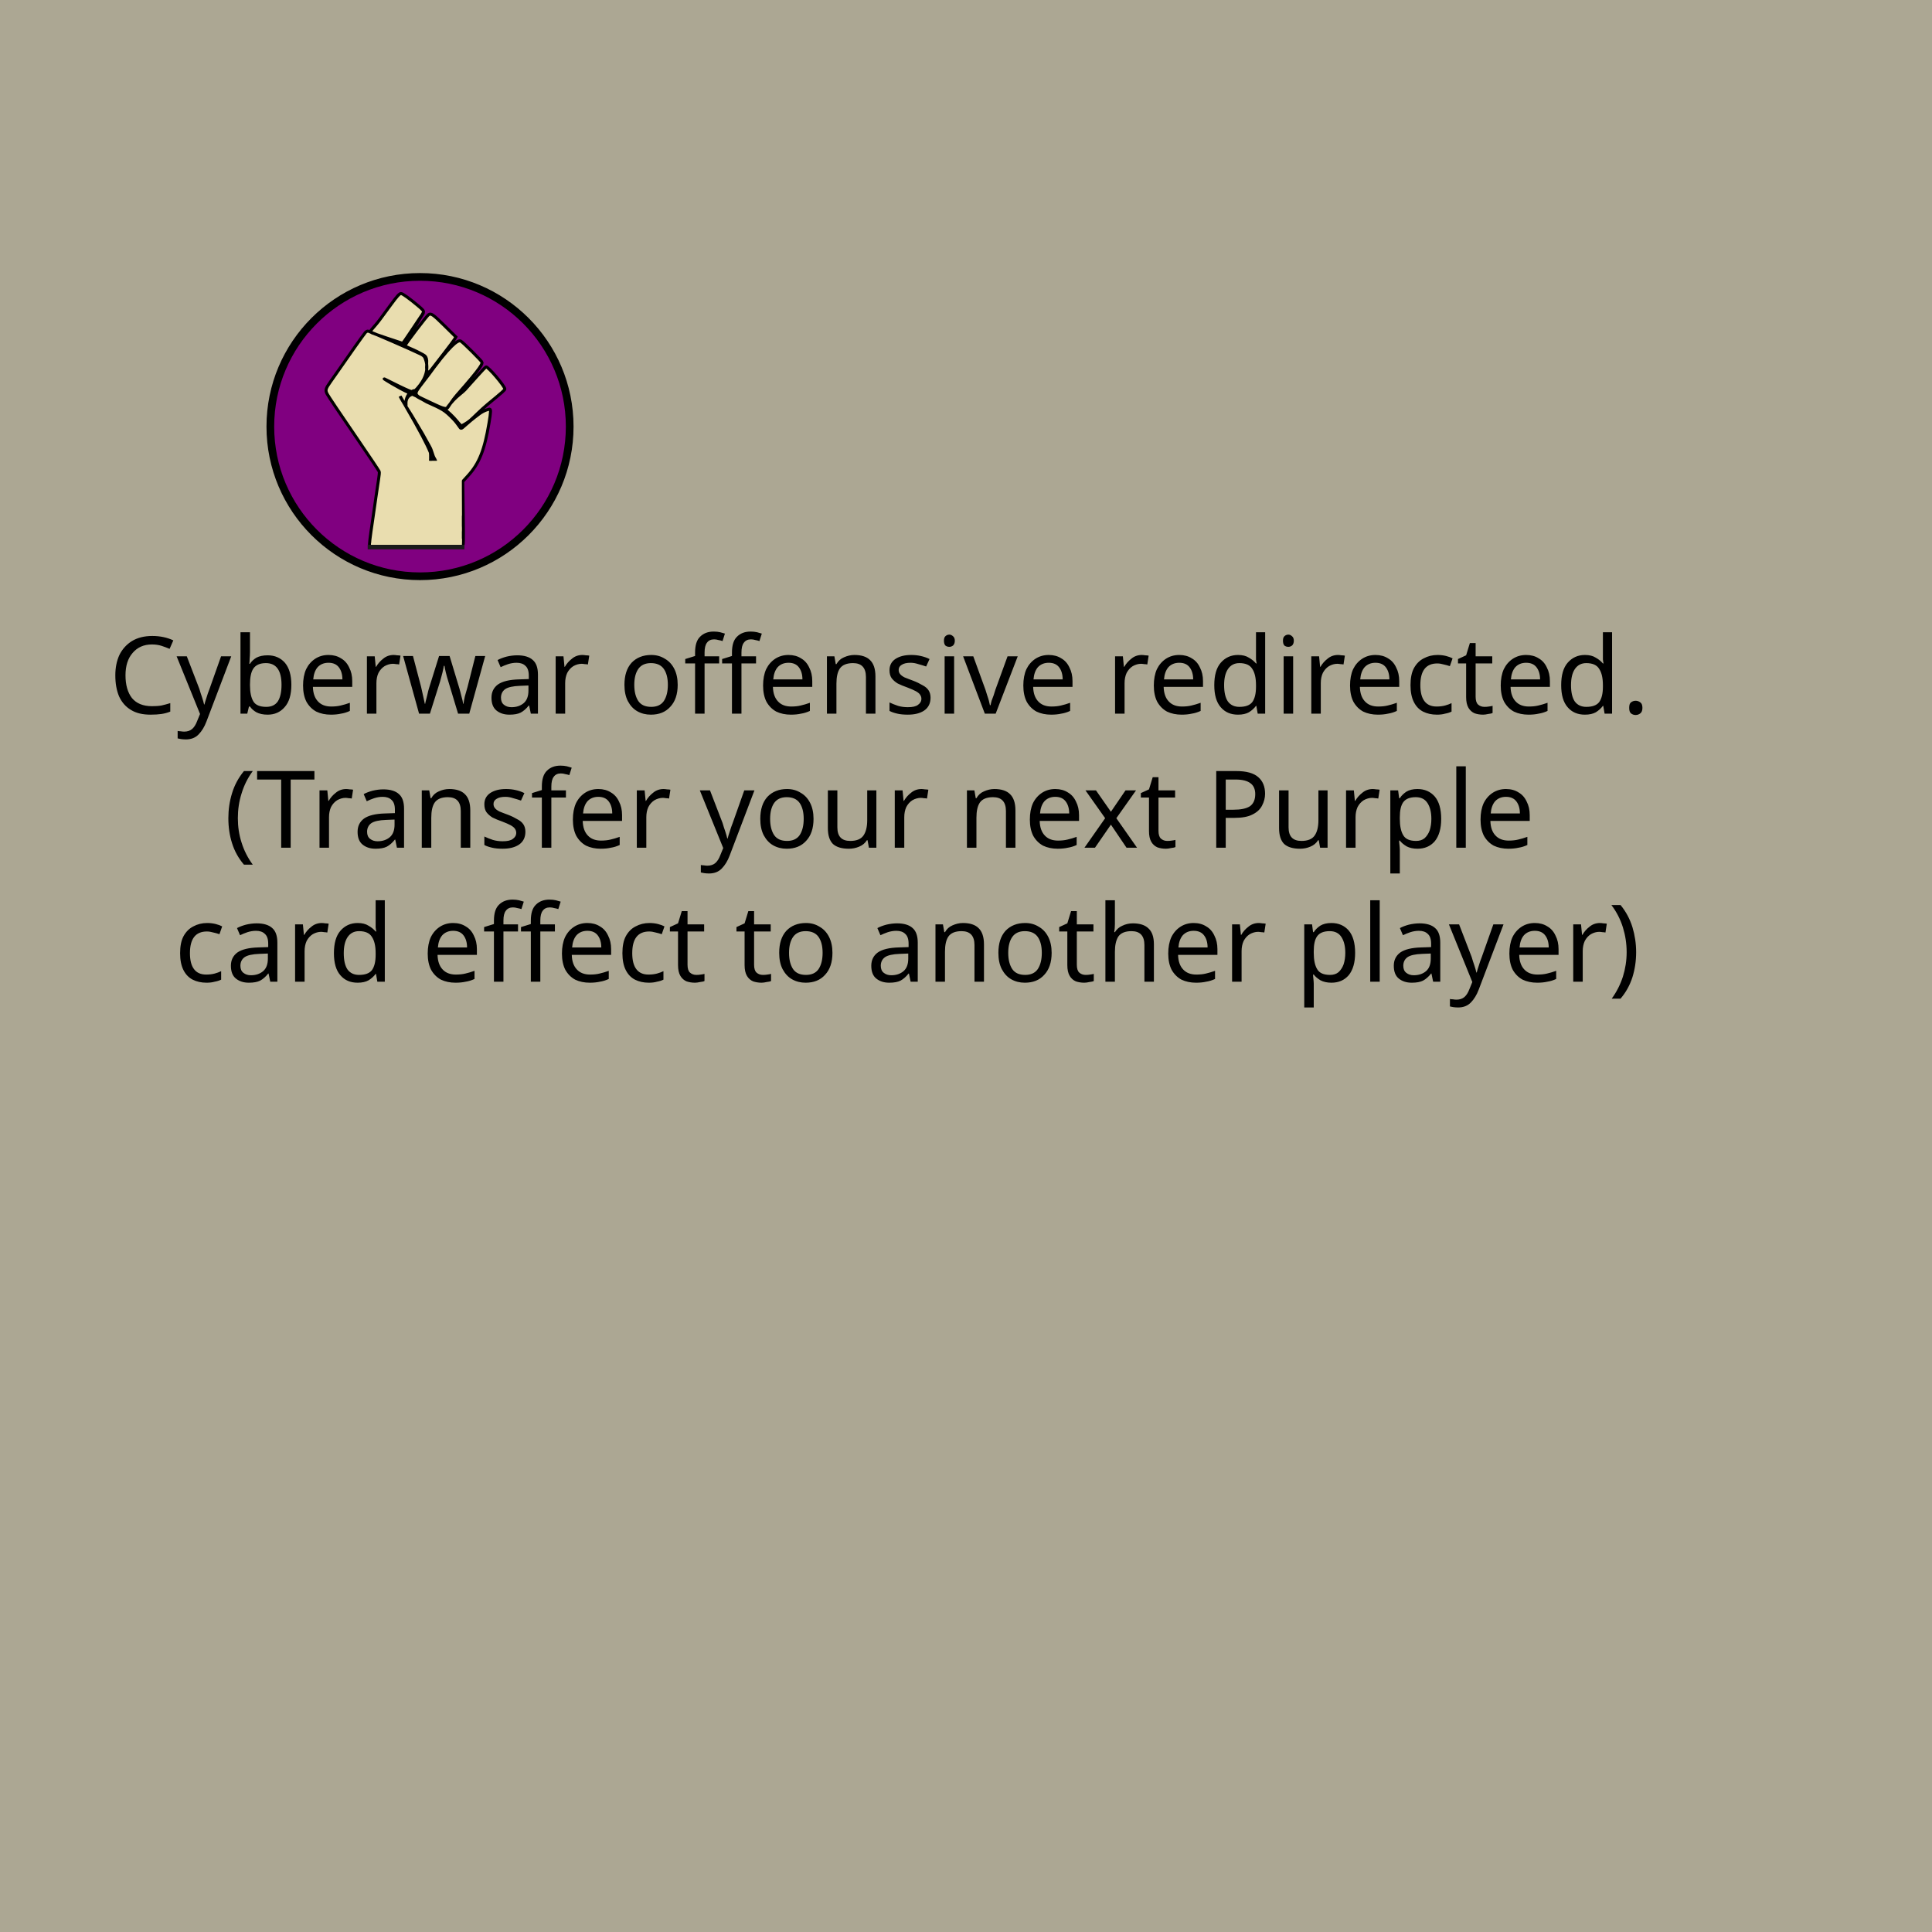
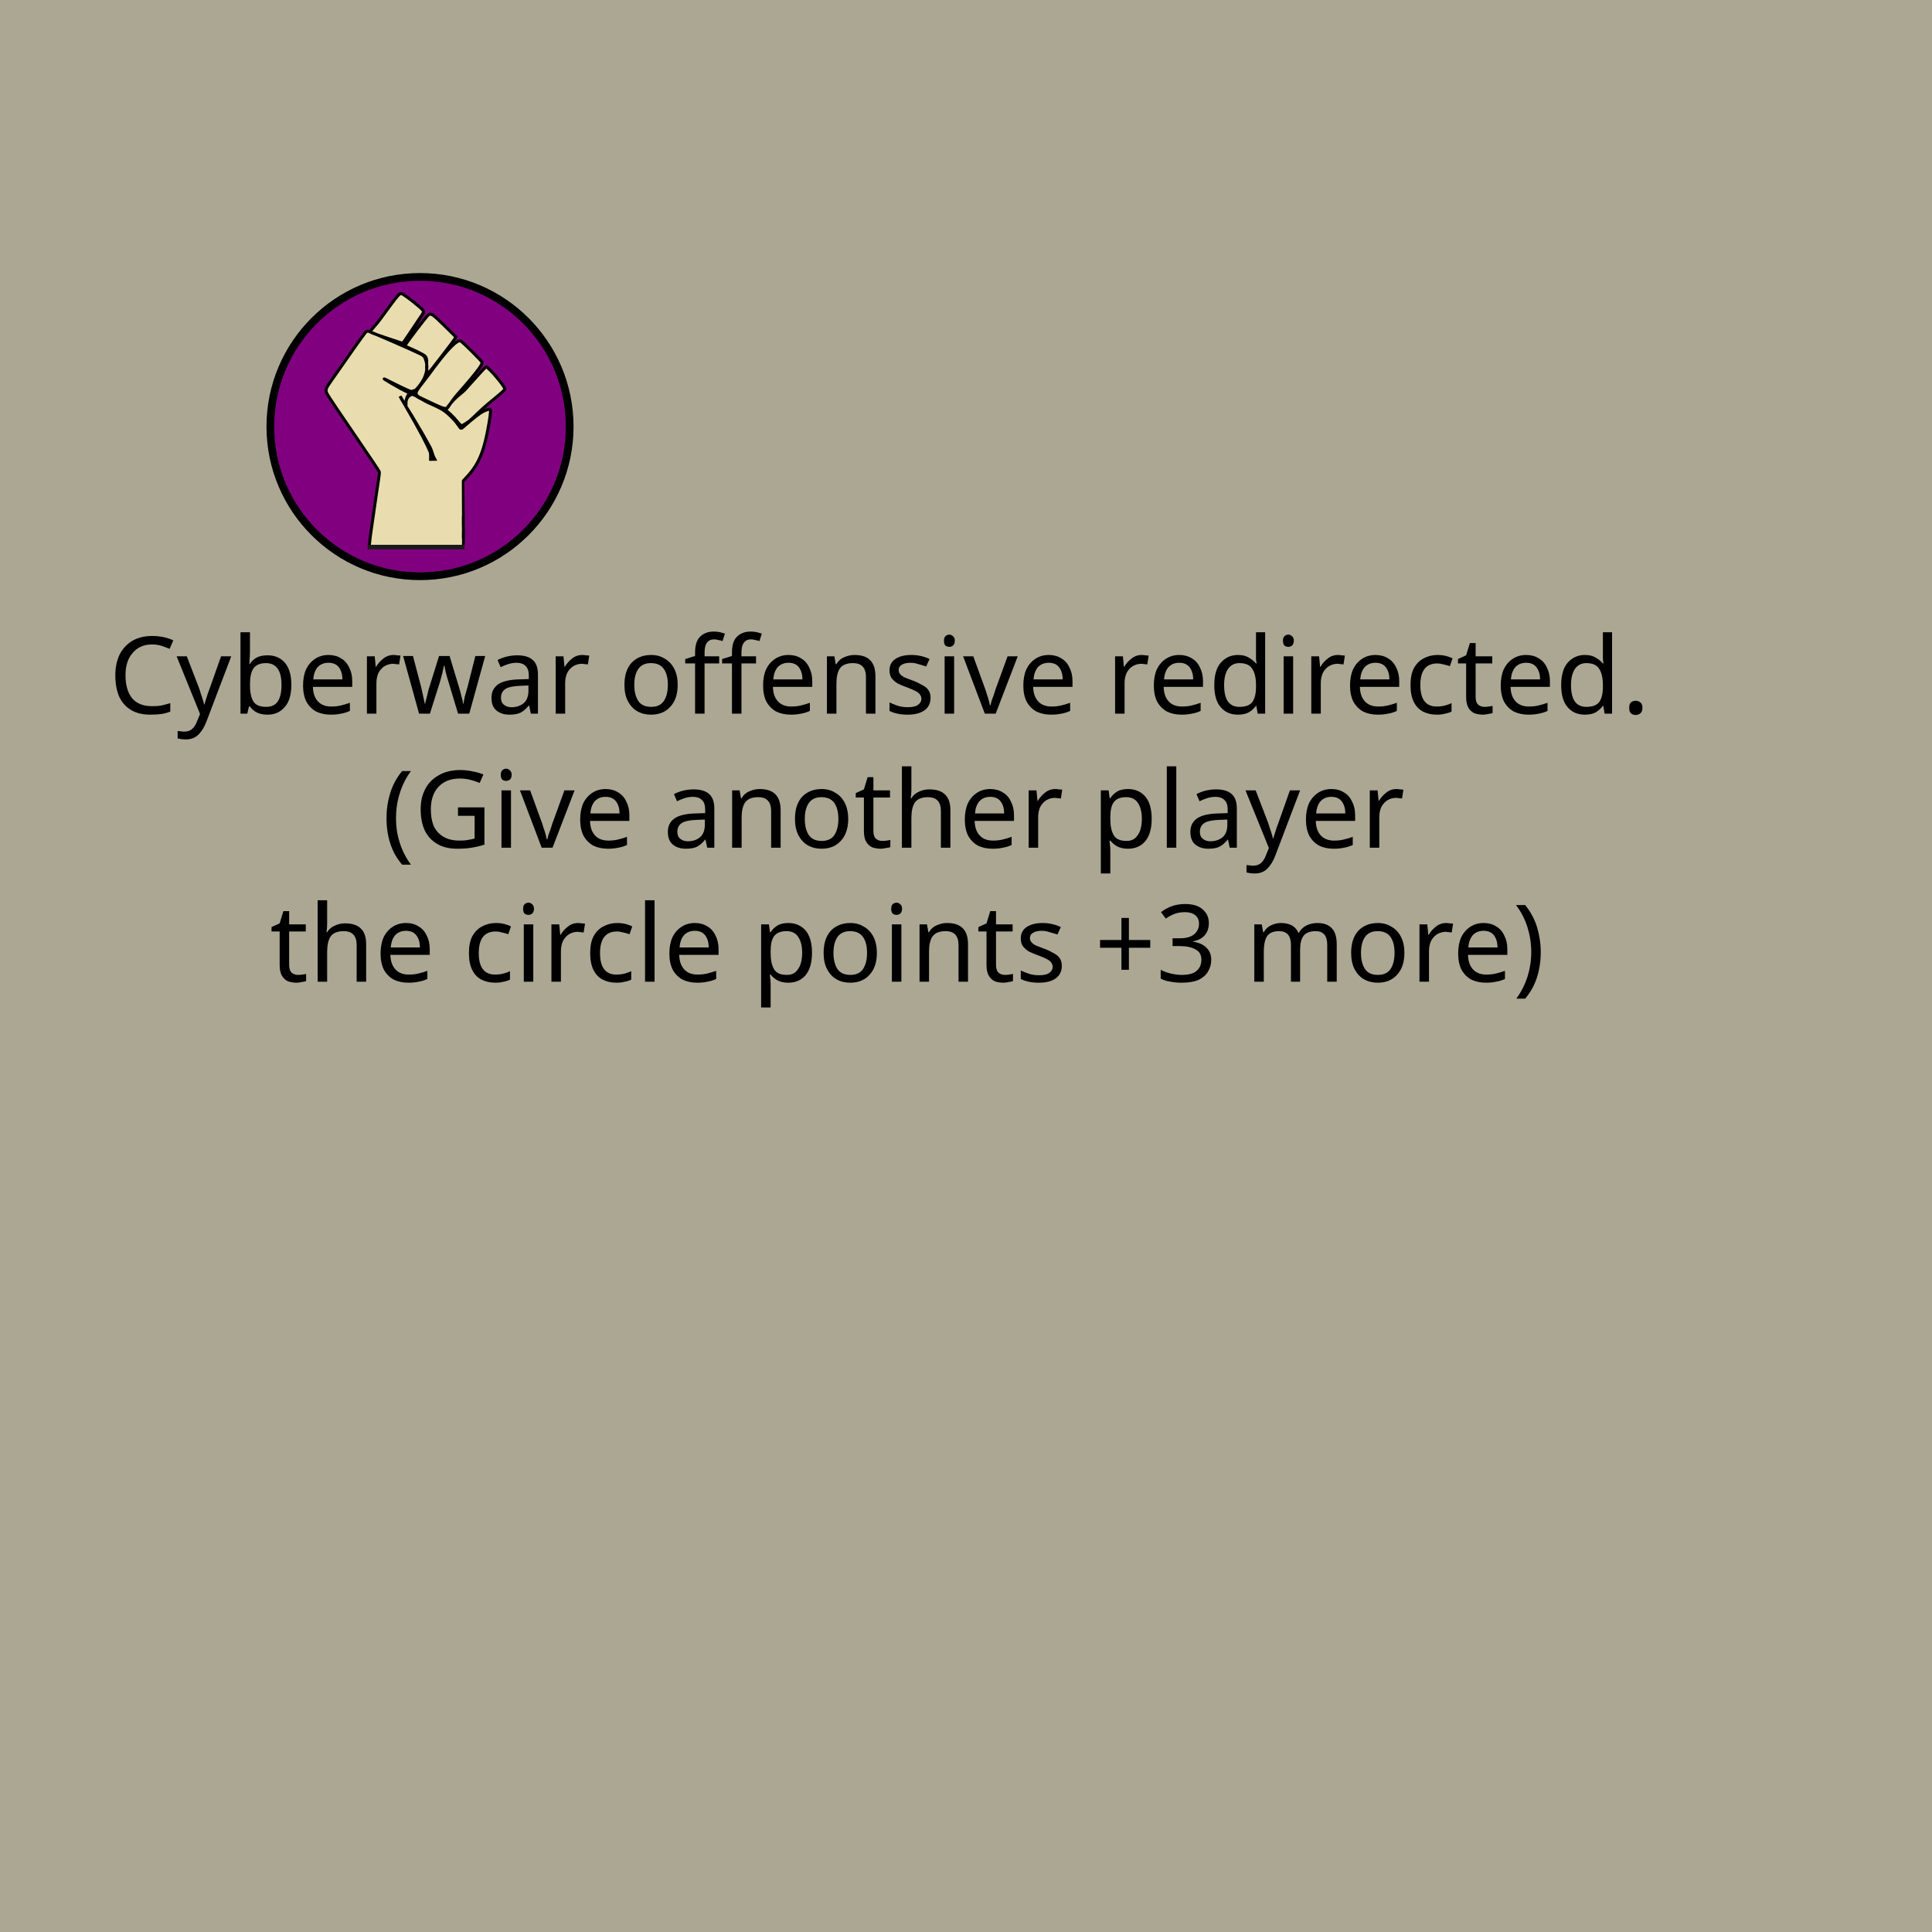
<svg xmlns="http://www.w3.org/2000/svg" width="89mm" height="89mm" viewBox="0 0 89 89" version="1.1" id="svg1">
  <defs id="defs1">
    <rect x="159.229" y="1796.702" width="290.485" height="71.007" id="rect19" />
    <rect x="497.177" y="1008.56" width="306.055" height="502.343" id="rect21-0" />
    <rect x="497.177" y="1008.56" width="306.055" height="502.343" id="rect21-0-0" />
    <rect x="497.177" y="1008.56" width="306.055" height="502.343" id="rect21-0-6" />
    <rect x="497.177" y="1008.56" width="306.055" height="502.343" id="rect21-0-02" />
    <rect x="497.177" y="1008.56" width="306.055" height="502.343" id="rect21-0-4" />
    <rect x="497.177" y="1008.56" width="306.055" height="502.343" id="rect21-0-6-8" />
  </defs>
  <g id="layer2" />
  <g id="layer1">
    <rect width="90.548" height="89.633" fill="#f3e8d1" id="rect1" style="fill:#aca793;fill-opacity:1;stroke-width:0.113" x="-0.702" y="-0.303" />
    <g id="g2" transform="matrix(0.5852798,0,0,0.5852798,0.72555,5.032369)">
      <rect style="fill:#000000;stroke:none;stroke-width:0.044;stroke-linejoin:bevel;stroke-dasharray:none;stroke-opacity:1" id="rect2-6-0-7" width="0.297" height="0.044" x="-21.226" y="25.501" transform="rotate(-87.58493)" />
      <rect style="fill:#000000;stroke:none;stroke-width:0.077;stroke-linejoin:bevel;stroke-dasharray:none;stroke-opacity:1" id="rect2-6-9-6-6" width="0.113" height="0.355" x="-21.289" y="25.19" transform="rotate(-87.58493)" />
      <circle cx="31.819" cy="24.978" r="11.781" fill="#b73a28" id="circle1" style="fill:#800080;fill-opacity:1;stroke:#000000;stroke-width:0.606;stroke-linecap:butt;stroke-linejoin:bevel;stroke-dasharray:none;stroke-opacity:1;paint-order:normal" />
      <path style="fill:#e9ddaf;fill-opacity:1;stroke:#000000;stroke-width:0.236;stroke-miterlimit:4;stroke-dasharray:none;stroke-opacity:1" d="m 28.539,34.462 c -0.493,-0.017 -0.662,-0.043 -0.686,-0.104 -0.035,-0.091 0.023,-0.584 0.239,-2.03 0.081,-0.542 0.199,-1.363 0.262,-1.826 0.063,-0.462 0.155,-1.082 0.205,-1.377 0.05,-0.295 0.072,-0.569 0.049,-0.609 -0.111,-0.195 -0.659,-1.014 -1.502,-2.245 -1.624,-2.371 -2.5,-3.675 -2.599,-3.866 -0.151,-0.294 -0.116,-0.42 0.268,-0.959 0.199,-0.279 0.478,-0.678 0.622,-0.886 0.72,-1.048 2.017,-2.874 2.126,-2.994 0.052,-0.058 0.141,-0.105 0.197,-0.105 0.093,0 3.552,1.504 4.168,1.812 0.165,0.082 0.28,0.186 0.313,0.284 0.063,0.181 0.618,1.243 -0.821,2.653 -0.114,0.111 -0.342,0.027 -2.359,-0.982 -0.201,-0.101 1.12,0.726 1.937,1.086 3.189,1.404 -0.548,0.066 0.542,-0.148 0.234,-0.046 -0.804,-0.226 -0.818,1.182 2.331,4.004 2.171,4.245 1.98,4.286 -0.037,0.008 0.261,-0.154 0.26,-0.149 -0.01,0.042 -0.2,0.16 -0.196,0.207 0.003,0.031 -0.381,0.245 -0.492,0.32 -0.192,0.13 -0.332,0.263 -0.312,0.295 0.02,0.032 0.17,0.05 0.335,0.04 l 0.299,-0.018 1.062,0.382 c -0.168,1.743 4.524,5.88 -1.434,5.718 -1.184,-0.032 -2.415,0.077 -3.644,0.034 z m 4.465,-5.871 c 0.039,-0.039 0.56,-0.127 0.362,-0.194 -0.462,-0.155 0.276,0.04 0.292,0.014 0.016,-0.025 -0.919,-0.834 -0.691,-0.893 -0.187,-0.313 -0.185,-0.615 -0.417,-1.014 -0.232,-0.398 -0.445,-0.818 -0.516,-0.929 -0.072,-0.112 -0.463,-0.772 -0.87,-1.467 -0.846,-1.318 -0.909,-1.516 -0.909,-1.516 0.978,1.655 -0.034,0.249 0.883,-0.134 0.251,-0.164 0.036,-0.056 1.214,0.582 1.249,0.559 1.407,0.637 2.073,1.319 0.411,0.421 0.541,0.753 0.624,0.753 0.135,0 0.336,-0.321 1.434,-1.137 0.394,-0.293 0.777,-0.37 0.806,-0.37 0.115,0 0.108,0.205 -0.038,1.082 -0.358,2.147 -0.774,3.192 -1.66,4.164 l -0.407,0.447 0.034,2.507 c 0.031,2.296 0.026,2.514 -0.062,2.588 -0.075,0.062 -0.343,0.08 -1.174,0.08 -5.398,0 -0.631,-5.08 -0.976,-5.881 z m 1.47,-4.325 c -0.424,-0.453 -0.649,-0.541 -0.607,-0.632 0.028,-0.061 0.307,-0.443 0.597,-0.755 0.29,-0.312 0.761,-0.648 0.896,-0.803 0.135,-0.156 0.282,-0.32 0.327,-0.366 0.045,-0.045 0.346,-0.379 0.667,-0.741 0.322,-0.362 0.619,-0.672 0.66,-0.687 0.144,-0.055 1.481,1.513 1.481,1.737 0,0.081 -0.186,0.246 -1.359,1.21 -0.504,0.414 -1.104,1.038 -1.378,1.269 -0.275,0.231 -0.6,0.382 -0.654,0.418 -0.07,0.047 -0.32,-0.316 -0.631,-0.648 z m -1.917,-1.218 c -0.445,-0.207 -0.82,-0.391 -0.838,-0.404 -0.495,-0.359 -0.138,-0.452 1.224,-2.348 1.621,-2.152 1.967,-2.115 2.091,-2.044 0.187,0.107 1.665,1.581 1.665,1.66 0,0.129 0.091,0.242 -1.995,2.601 -0.338,0.383 -0.635,0.888 -0.696,0.96 -0.17,0.202 -0.565,-0.013 -1.452,-0.425 z m -0.21,-3.002 c 0.025,-0.408 -0.06,-0.507 -0.105,-0.59 -0.031,-0.057 -0.306,-0.21 -0.669,-0.389 -0.386,-0.19 -0.924,-0.392 -0.935,-0.447 -0.017,-0.091 1.721,-2.361 1.852,-2.448 0.199,-0.132 0.348,-0.03 1.242,0.852 l 0.909,0.896 -0.092,0.164 c -0.051,0.09 -0.416,0.58 -0.812,1.089 -0.396,0.509 -0.823,1.062 -0.949,1.229 -0.354,0.471 -0.491,0.426 -0.442,-0.356 z m -1.975,-1.648 c 0,0 -2.382,-0.772 -2.445,-0.854 -0.076,-0.099 0.285,-0.38 0.754,-1.016 0.245,-0.332 0.627,-0.851 0.849,-1.154 0.503,-0.686 0.671,-0.869 0.797,-0.869 0.116,0 0.641,0.376 1.316,0.941 0.399,0.334 0.474,0.423 0.444,0.528 -0.047,0.164 -1.6,2.717 -1.519,2.45 3.435,-5.359 -0.051,-0.011 -0.102,-0.016 z" id="path5187" />
      <rect style="fill:#e9ddaf;stroke:none;stroke-width:0.259;stroke-linejoin:bevel;stroke-dasharray:none;stroke-opacity:1" id="rect1-5" width="3.913" height="6.938" x="31.199" y="27.655" />
      <rect style="fill:#e9ddaf;stroke:none;stroke-width:0.065;stroke-linejoin:bevel;stroke-dasharray:none;stroke-opacity:1" id="rect1-3" width="3.913" height="0.431" x="27.961" y="34.163" />
      <rect style="fill:#000000;stroke:none;stroke-width:0.075;stroke-linejoin:bevel;stroke-dasharray:none;stroke-opacity:1" id="rect2-6" width="0.507" height="0.076" x="32.643" y="27.592" />
      <rect style="fill:#000000;stroke:none;stroke-width:0.131;stroke-linejoin:bevel;stroke-dasharray:none;stroke-opacity:1" id="rect2-6-9" width="0.193" height="0.606" x="32.534" y="27.062" />
      <rect style="fill:#1a1a1a;stroke:none;stroke-width:0.635;stroke-linejoin:bevel;stroke-dasharray:none;stroke-opacity:1" id="rect2-6-2" width="7.613" height="0.359" x="27.7" y="34.282" />
    </g>
    <text xml:space="preserve" style="font-size:4.939px;line-height:normal;font-family:SUSE;-inkscape-font-specification:SUSE;text-align:center;text-decoration-color:#000000;writing-mode:lr-tb;direction:ltr;text-anchor:middle;fill:#000000;stroke-width:3" x="45.012" y="32.875" id="text2">
      <tspan id="tspan1" style="stroke-width:3" x="45.012" y="32.875">Cyberwar offensive redirected.</tspan>
-       <tspan style="stroke-width:3" x="45.012" y="39.048" id="tspan2"> (Transfer your next Purple </tspan>
-       <tspan style="stroke-width:3" x="45.012" y="45.222" id="tspan3">card effect to another player)</tspan>
+       <tspan style="stroke-width:3" x="45.012" y="39.048" id="tspan3"> (Give another player</tspan>
+       <tspan style="stroke-width:3" x="45.012" y="45.222" id="tspan2">the circle points +3 more)</tspan>
    </text>
  </g>
</svg>
